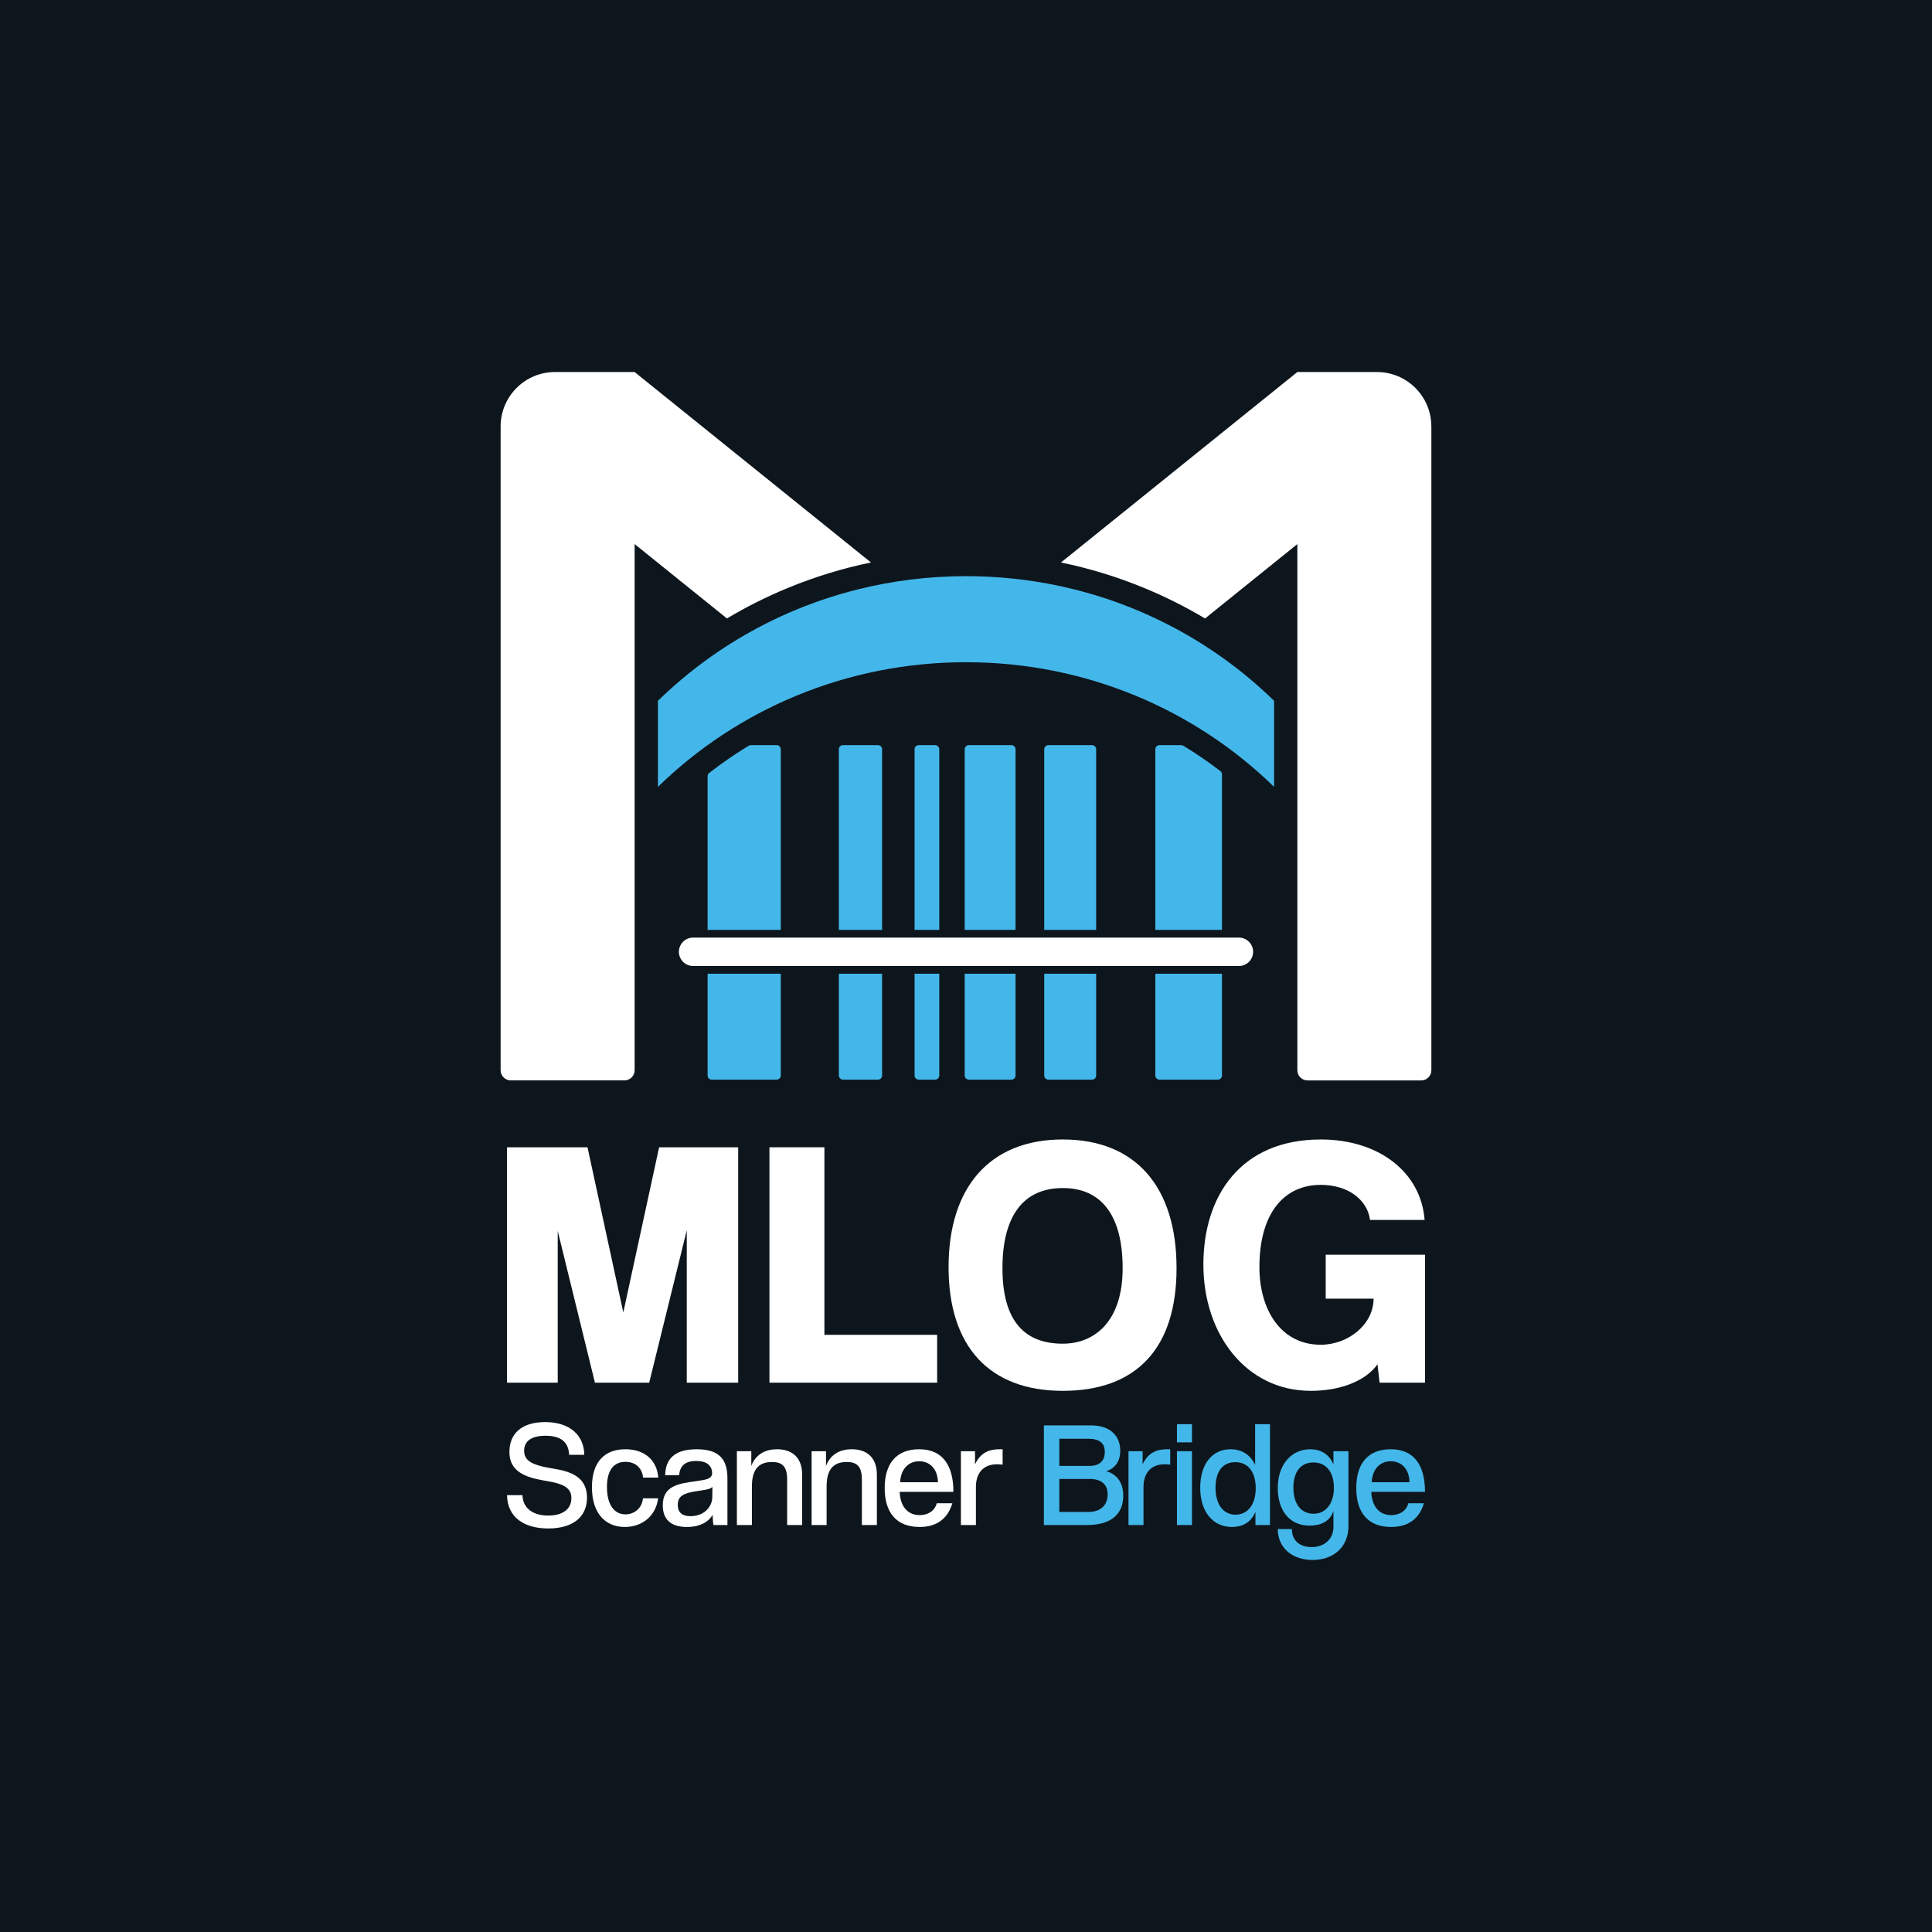
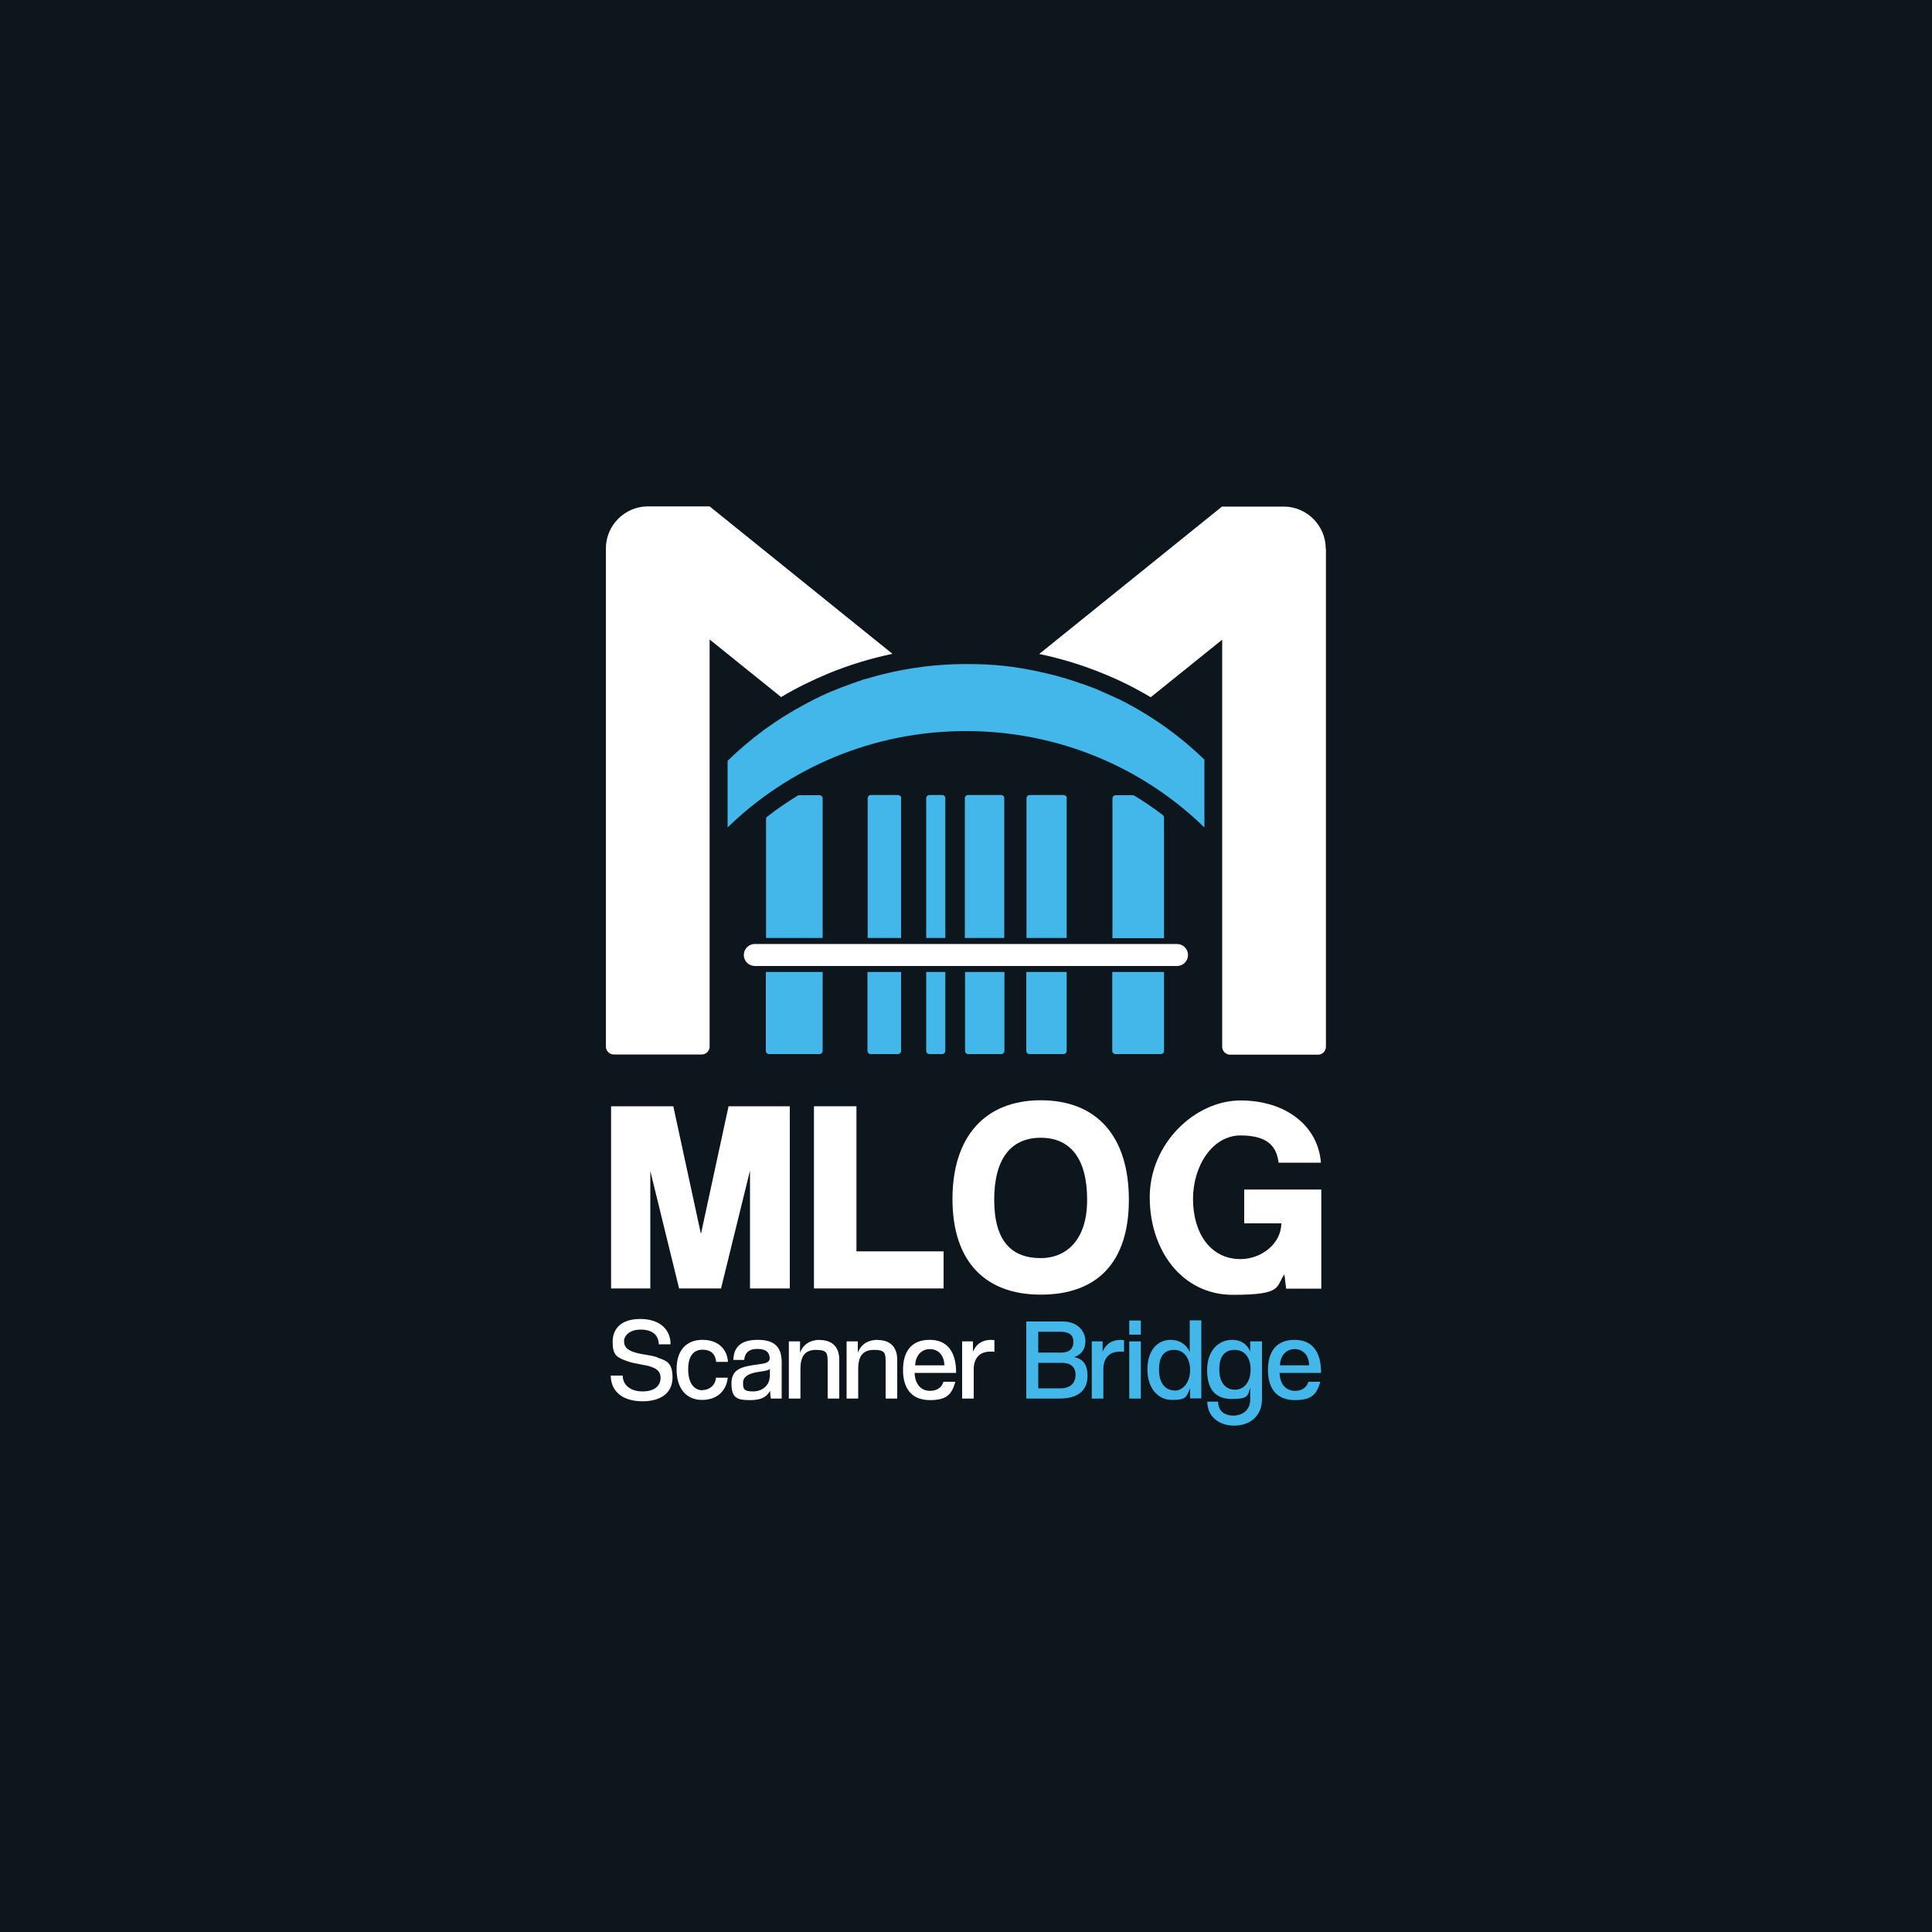
- <svg xmlns="http://www.w3.org/2000/svg" id="Camada_1" data-name="Camada 1" viewBox="0 0 1000 1000">
+ <svg xmlns="http://www.w3.org/2000/svg" id="Camada_1" version="1.1" viewBox="0 0 1000 1000">
  <defs>
    <style>
-       .cls-1 {
-         fill: #44b7ea;
+       .st0 {
+         fill: #0e161d;
      }

-       .cls-2 {
+       .st1 {
        fill: #fff;
      }

-       .cls-3 {
-         fill: #0e161d;
+       .st2 {
+         fill: #44b7ea;
      }
    </style>
  </defs>
-   <rect class="cls-3" x="-1.51" width="1003.01" height="1000" />
+   <rect class="st0" x="-1.5" y="0" width="1003" height="1000" />
  <g>
    <g>
-       <path class="cls-2" d="M450.83,291.13c-14.77,3.04-29.23,7.47-43.28,13.28-10.87,4.5-21.31,9.74-31.29,15.7l-47.78-38.5v272.34c0,2.9-2.35,5.26-5.26,5.26h-58.84c-2.9,0-5.26-2.35-5.26-5.26V220.73c0-15.56,12.61-28.17,28.17-28.17h41.18l122.35,98.58Z" />
-       <path class="cls-2" d="M740.87,220.73v333.23c0,2.9-2.35,5.26-5.26,5.26h-58.84c-2.9,0-5.26-2.35-5.26-5.26v-272.34l-47.78,38.5c-9.98-5.96-20.42-11.2-31.29-15.7-14.04-5.81-28.5-10.24-43.28-13.28l122.35-98.58h41.18c15.56,0,28.17,12.61,28.17,28.17Z" />
-       <path class="cls-1" d="M659.47,362.75v44.54c-40.83-39.87-97.2-64.53-159.46-64.53s-118.64,24.66-159.47,64.53v-44.54c15.29-14.93,32.75-27.73,51.89-37.9.8-.43,1.6-.84,2.41-1.26.72-.37,1.43-.74,2.16-1.1.75-.37,1.5-.75,2.25-1.12.46-.22.93-.45,1.39-.67,2-.97,4.02-1.9,6.06-2.8.54-.24,1.08-.48,1.63-.72.63-.27,1.26-.55,1.89-.81,4.27-1.81,8.61-3.51,13.02-5.06.59-.21,1.18-.42,1.78-.62.87-.3,1.74-.59,2.61-.88.88-.29,1.75-.57,2.63-.85.88-.28,1.76-.56,2.65-.82.88-.27,1.77-.53,2.66-.79,2.66-.77,5.35-1.5,8.05-2.18,18.03-4.54,36.93-6.95,56.41-6.95,16.43,0,32.45,1.72,47.89,4.97.57.12,1.14.25,1.71.37,2.28.5,4.55,1.03,6.8,1.6,2.7.69,5.39,1.41,8.05,2.18.89.26,1.78.53,2.66.79,1.77.54,3.53,1.1,5.27,1.67.88.29,1.74.58,2.61.88.74.25,1.47.51,2.19.77.12.04.23.08.36.13.08.03.16.06.25.09.96.34,1.91.69,2.86,1.05,1.02.38,2.04.77,3.05,1.17.05.02.1.04.15.06.86.33,1.71.67,2.56,1.02.23.09.46.18.69.29.71.29,1.42.58,2.13.88.21.08.41.17.62.26.56.24,1.11.48,1.66.72.53.23,1.07.47,1.6.7.02,0,.04.02.06.03.73.33,1.47.65,2.19.99.97.44,1.94.89,2.91,1.35.73.35,1.46.7,2.18,1.05.39.18.77.37,1.14.56.38.18.76.37,1.14.56,21.04,10.54,40.16,24.21,56.72,40.39Z" />
+       <path class="st1" d="M462,338.4c-11.4,2.4-22.6,5.8-33.5,10.3-8.4,3.5-16.5,7.5-24.2,12.1l-37-29.8v210.7c0,2.2-1.8,4.1-4.1,4.1h-45.5c-2.2,0-4.1-1.8-4.1-4.1v-257.8c0-12,9.8-21.8,21.8-21.8h31.9l94.6,76.3h0Z" />
+       <path class="st1" d="M686.3,284v257.8c0,2.2-1.8,4.1-4.1,4.1h-45.5c-2.2,0-4.1-1.8-4.1-4.1v-210.7l-37,29.8c-7.7-4.6-15.8-8.7-24.2-12.1-10.9-4.5-22-7.9-33.5-10.3l94.6-76.3h31.9c12,0,21.8,9.8,21.8,21.8h0Z" />
+       <path class="st2" d="M623.4,393.8v34.5c-31.6-30.8-75.2-49.9-123.4-49.9s-91.8,19.1-123.4,49.9v-34.5c11.8-11.5,25.3-21.5,40.1-29.3.6-.3,1.2-.6,1.9-1,.6-.3,1.1-.6,1.7-.9.6-.3,1.2-.6,1.7-.9.4-.2.7-.3,1.1-.5,1.5-.8,3.1-1.5,4.7-2.2.4-.2.8-.4,1.3-.6.5-.2,1-.4,1.5-.6,3.3-1.4,6.7-2.7,10.1-3.9.5-.2.9-.3,1.4-.5.7-.2,1.3-.5,2-.7.7-.2,1.4-.4,2-.7s1.4-.4,2.1-.6c.7-.2,1.4-.4,2.1-.6,2.1-.6,4.1-1.2,6.2-1.7,13.9-3.5,28.6-5.4,43.6-5.4s25.1,1.3,37,3.8c.4,0,.9.2,1.3.3,1.8.4,3.5.8,5.3,1.2,2.1.5,4.2,1.1,6.2,1.7.7.2,1.4.4,2.1.6,1.4.4,2.7.9,4.1,1.3.7.2,1.3.4,2,.7.6.2,1.1.4,1.7.6,0,0,.2,0,.3.1,0,0,.1,0,.2,0,.7.3,1.5.5,2.2.8.8.3,1.6.6,2.4.9,0,0,0,0,.1,0,.7.3,1.3.5,2,.8.2,0,.4.1.5.2.5.2,1.1.4,1.6.7.2,0,.3.1.5.2.4.2.9.4,1.3.6.4.2.8.4,1.2.5,0,0,0,0,0,0,.6.3,1.1.5,1.7.8.8.3,1.5.7,2.3,1,.6.3,1.1.5,1.7.8.3.1.6.3.9.4.3.1.6.3.9.4,16.3,8.2,31.1,18.7,43.9,31.2h0Z" />
      <g>
-         <path class="cls-1" d="M404.13,387.82v93.48h-37.88v-79.51c0-.67.3-1.29.82-1.7,6.56-5.11,13.39-9.81,20.45-14.1.33-.2.72-.31,1.12-.31h13.35c1.19,0,2.14.96,2.14,2.14Z" />
-         <path class="cls-1" d="M366.25,504h37.88v52.68c0,1.18-.95,2.14-2.14,2.14h-33.6c-1.18,0-2.14-.96-2.14-2.14v-52.68Z" />
-         <path class="cls-1" d="M632.5,400.82v80.48h-34.5v-93.48c0-1.18.96-2.14,2.14-2.14h11.23c.39,0,.78.11,1.12.31,6.6,4.01,13,8.39,19.17,13.12.53.41.84,1.04.84,1.71Z" />
-         <path class="cls-1" d="M598,504h34.5v52.68c0,1.18-.96,2.14-2.14,2.14h-30.22c-1.18,0-2.14-.96-2.14-2.14v-52.68Z" />
-         <path class="cls-1" d="M567.37,387.82v93.48h-26.88v-93.48c0-1.18.96-2.14,2.14-2.14h22.6c1.18,0,2.14.96,2.14,2.14Z" />
-         <path class="cls-1" d="M540.49,504h26.88v52.68c0,1.18-.96,2.14-2.14,2.14h-22.6c-1.18,0-2.14-.96-2.14-2.14v-52.68Z" />
-         <path class="cls-1" d="M525.64,387.82v93.48h-26.32v-93.48c0-1.18.96-2.14,2.14-2.14h22.05c1.18,0,2.13.96,2.13,2.14Z" />
-         <path class="cls-1" d="M499.32,504h26.32v52.68c0,1.18-.95,2.14-2.13,2.14h-22.05c-1.18,0-2.14-.96-2.14-2.14v-52.68Z" />
-         <path class="cls-1" d="M456.57,387.82v93.48h-22.38v-93.48c0-1.18.96-2.14,2.14-2.14h18.1c1.18,0,2.14.96,2.14,2.14Z" />
-         <path class="cls-1" d="M434.19,504h22.38v52.68c0,1.18-.96,2.14-2.14,2.14h-18.1c-1.18,0-2.14-.96-2.14-2.14v-52.68Z" />
-         <path class="cls-1" d="M486.17,387.82v93.48h-12.79v-93.48c0-1.18.96-2.14,2.14-2.14h8.52c1.18,0,2.13.96,2.13,2.14Z" />
-         <path class="cls-1" d="M473.38,504h12.79v52.68c0,1.18-.95,2.14-2.13,2.14h-8.52c-1.18,0-2.14-.96-2.14-2.14v-52.68Z" />
+         <path class="st2" d="M425.8,413.2v72.3h-29.3v-61.5c0-.5.2-1,.6-1.3,5.1-4,10.4-7.6,15.8-10.9.3-.2.6-.2.9-.2h10.3c.9,0,1.7.7,1.7,1.7h0Z" />
+         <path class="st2" d="M396.5,503.1h29.3v40.8c0,.9-.7,1.7-1.7,1.7h-26c-.9,0-1.7-.7-1.7-1.7v-40.8h0Z" />
+         <path class="st2" d="M602.5,423.3v62.3h-26.7v-72.3c0-.9.7-1.7,1.7-1.7h8.7c.3,0,.6,0,.9.2,5.1,3.1,10.1,6.5,14.8,10.1.4.3.6.8.6,1.3h0Z" />
+         <path class="st2" d="M575.8,503.1h26.7v40.8c0,.9-.7,1.7-1.7,1.7h-23.4c-.9,0-1.7-.7-1.7-1.7v-40.8Z" />
+         <path class="st2" d="M552.1,413.2v72.3h-20.8v-72.3c0-.9.7-1.7,1.7-1.7h17.5c.9,0,1.7.7,1.7,1.7Z" />
+         <path class="st2" d="M531.3,503.1h20.8v40.8c0,.9-.7,1.7-1.7,1.7h-17.5c-.9,0-1.7-.7-1.7-1.7v-40.8Z" />
+         <path class="st2" d="M519.8,413.2v72.3h-20.4v-72.3c0-.9.7-1.7,1.7-1.7h17.1c.9,0,1.6.7,1.6,1.7Z" />
+         <path class="st2" d="M499.5,503.1h20.4v40.8c0,.9-.7,1.7-1.6,1.7h-17.1c-.9,0-1.7-.7-1.7-1.7v-40.8Z" />
+         <path class="st2" d="M466.4,413.2v72.3h-17.3v-72.3c0-.9.7-1.7,1.7-1.7h14c.9,0,1.7.7,1.7,1.7h0Z" />
+         <path class="st2" d="M449.1,503.1h17.3v40.8c0,.9-.7,1.7-1.7,1.7h-14c-.9,0-1.7-.7-1.7-1.7v-40.8h0Z" />
+         <path class="st2" d="M489.3,413.2v72.3h-9.9v-72.3c0-.9.7-1.7,1.7-1.7h6.6c.9,0,1.6.7,1.6,1.7Z" />
+         <path class="st2" d="M479.4,503.1h9.9v40.8c0,.9-.7,1.7-1.6,1.7h-6.6c-.9,0-1.7-.7-1.7-1.7v-40.8Z" />
      </g>
-       <rect class="cls-2" x="351.4" y="485.3" width="297.21" height="14.7" rx="7.35" ry="7.35" />
+       <path class="st1" d="M390.7,488.6h218.5c3.1,0,5.7,2.5,5.7,5.7h0c0,3.1-2.5,5.7-5.7,5.7h-218.5c-3.1,0-5.7-2.5-5.7-5.7h0c0-3.1,2.5-5.7,5.7-5.7Z" />
    </g>
    <g>
      <g>
-         <path class="cls-2" d="M341.16,593.83l-18.54,85.51-18.53-85.51h-41.66v121.85h26.25v-78.54l19.26,78.54h28.08l19.45-78.91v78.91h26.61v-121.85h-40.92Z" />
-         <path class="cls-2" d="M426.71,690.91v-97.08h-28.45v121.85h86.8v-24.77h-58.35Z" />
-         <path class="cls-2" d="M550.07,589.79c-37.8,0-59.09,24.78-59.09,66.07s21.29,64.04,59.09,64.04,58.91-21.65,58.91-63.49-20.92-66.62-58.91-66.62ZM550.07,695.49c-19.63,0-31.2-11.56-31.2-39.08s11.2-41.48,31.2-41.48,31.01,14.13,31.01,41.48-14.31,39.08-31.01,39.08Z" />
-         <path class="cls-2" d="M686.18,649.43v22.76h24.78c0,13.39-13.21,23.85-27.34,23.85-20.56,0-31.75-17.98-31.75-40.18,0-28.26,13.03-42.58,31.75-42.58,14.31,0,24.22,7.89,25.5,18.17h28.26c-1.83-24.41-23.3-41.66-53.76-41.66-41.11,0-60.75,28.81-60.75,64.78s22.02,65.33,55.61,65.33c15.6,0,28.62-5.32,34.5-13.76l1.1,9.54h23.49v-66.25h-51.39Z" />
+         <path class="st1" d="M377.1,572.6l-14.3,66.1-14.3-66.1h-32.2v94.3h20.3v-60.8l14.9,60.8h21.7l15-61v61h20.6v-94.3h-31.7Z" />
+         <path class="st1" d="M443.3,647.7v-75.1h-22v94.3h67.1v-19.2h-45.1Z" />
+         <path class="st1" d="M538.7,569.5c-29.2,0-45.7,19.2-45.7,51.1s16.5,49.5,45.7,49.5,45.6-16.7,45.6-49.1-16.2-51.5-45.6-51.5ZM538.7,651.2c-15.2,0-24.1-8.9-24.1-30.2s8.7-32.1,24.1-32.1,24,10.9,24,32.1-11.1,30.2-24,30.2Z" />
+         <path class="st1" d="M644,615.6v17.6h19.2c0,10.4-10.2,18.5-21.1,18.5-15.9,0-24.6-13.9-24.6-31.1s10.1-32.9,24.6-32.9,18.7,6.1,19.7,14.1h21.9c-1.4-18.9-18-32.2-41.6-32.2s-47,22.3-47,50.1,17,50.5,43,50.5,22.1-4.1,26.7-10.6l.9,7.4h18.2v-51.3h-39.8,0Z" />
      </g>
      <g>
-         <path class="cls-2" d="M293.73,761.86c-5.9-2.02-11.96-1.87-17.39-4.2-3.03-1.32-5.05-3.1-5.05-6.76,0-4.89,3.65-7.76,11.1-7.76,7.92,0,11.89,3.26,12.2,9.86h7.84c-.16-10.33-7.69-16.93-20.27-16.93s-18.48,6.37-18.48,15.38c0,6.37,3.02,10.33,9.63,12.81,6.05,2.26,12.11,2.18,17,4.12,3.97,1.55,5.44,3.8,5.44,7.07,0,5.67-4.5,9.01-11.96,9.01-7.92,0-13.2-3.81-13.36-10.57h-8c.24,11.65,9.01,17.24,21.36,17.24s20.04-5.66,20.04-15.92c0-7.76-4.43-11.41-10.1-13.35Z" />
-         <path class="cls-2" d="M323.71,783.83c-5.52,0-9.55-4.66-9.55-14.13s4.11-13.05,9.55-13.05c4.74,0,8.54,2.64,9.16,8.16h7.85c-.7-9.24-7.3-14.68-17.01-14.68-10.25,0-17.32,5.98-17.32,19.65s7.07,20.58,17.01,20.58c9.24,0,16.15-5.98,17.24-14.84h-7.84c-.55,5.44-4.74,8.31-9.09,8.31Z" />
-         <path class="cls-2" d="M360.6,750.13c-11.96,0-16.16,5.51-16.31,13.43h7.22c.39-4.5,2.8-7.37,8.78-7.37,5.59,0,8.31,2.4,8.31,6.52-.31,2.8-2.95,3.18-8.47,3.96-9.16,1.24-17.08,2.49-17.08,12.5,0,7.07,3.96,11.19,12.5,11.19,6.99,0,11.26-2.8,13.28-6.21.08.93.23,4.5.47,5.2h7.22v-24.15c0-9.63-4.04-15.07-15.92-15.07ZM368.68,775.14c-.24,5.43-4.82,9.63-11.27,9.63-4.42,0-6.6-2.02-6.6-5.83,0-4.74,3.26-6.06,9.4-7.07,4.12-.62,7.38-.93,8.54-2.25l-.07,5.52Z" />
-         <path class="cls-2" d="M402.22,750.13c-6.21,0-11.1,2.72-13.35,8.62v-7.61h-7.46v38.21h7.77v-19.81c0-7.92,2.64-12.81,10.4-12.81,5.21,0,7.85,2.17,7.85,9.09v23.53h7.76v-26.02c0-9.16-5.43-13.2-12.97-13.2Z" />
-         <path class="cls-2" d="M440.9,750.13c-6.21,0-11.11,2.72-13.36,8.62v-7.61h-7.45v38.21h7.76v-19.81c0-7.92,2.64-12.81,10.41-12.81,5.2,0,7.84,2.17,7.84,9.09v23.53h7.77v-26.02c0-9.16-5.44-13.2-12.97-13.2Z" />
-         <path class="cls-2" d="M476,784.22c-6.13,0-10.02-4.42-10.33-12.04h27.81c0-14.21-5.98-22.05-17.71-22.05s-17.86,7.3-17.86,20.11,6.21,20.12,18.09,20.12c9.09,0,14.6-4.51,16.93-12.27h-8.07c-1.01,3.88-4.43,6.13-8.86,6.13ZM475.77,756.34c5.44,0,9.55,3.88,9.71,10.87h-19.57c.31-6.75,4.27-10.87,9.86-10.87Z" />
-         <path class="cls-2" d="M517.24,750.13c-4.66,0-9.55,1.32-12.58,7.84v-6.83h-7.3v38.21h7.77v-19.65c0-6.99,3.57-11.8,11.02-11.8,1.01,0,1.95.07,2.8.23v-8h-1.71Z" />
-         <path class="cls-1" d="M572.61,761.47c3.65-1.09,7.23-4.27,7.23-10.57,0-7.53-5.05-13.12-15.15-13.12h-24.38v51.57h22.28c12.66,0,18.8-5.75,18.8-15.15,0-8.15-4.58-11.49-8.78-12.73ZM548.3,744.69h14.92c6.13,0,8.62,2.41,8.62,6.91s-2.72,7.15-7.92,7.15h-15.62v-14.06ZM563.22,782.59h-14.92v-17.08h15.77c5.59,0,9.24,2.48,9.24,8s-3.49,9.08-10.09,9.08Z" />
-         <path class="cls-1" d="M603.99,750.13c-4.66,0-9.55,1.32-12.58,7.84v-6.83h-7.3v38.21h7.76v-19.65c0-6.99,3.58-11.8,11.03-11.8,1.01,0,1.94.07,2.8.23v-8h-1.71Z" />
-         <path class="cls-1" d="M609.19,751.14v38.21h7.77v-38.21h-7.77ZM609.19,737.16v9.4h7.77v-9.4h-7.77Z" />
-         <path class="cls-1" d="M649.65,737.16v21.12c-2.64-5.74-7.37-8.15-12.73-8.15-9.56,0-15.69,7.77-15.69,19.88,0,12.89,6.91,20.35,16.46,20.35,4.9,0,9.71-1.94,12.12-7.85v6.84h7.53v-52.19h-7.69ZM639.48,783.99c-6.06,0-10.33-4.97-10.33-13.98,0-8.31,3.65-13.2,10.25-13.2,7.15,0,10.56,5.74,10.56,13.51,0,9.01-4.58,13.67-10.48,13.67Z" />
-         <path class="cls-1" d="M690.19,751.14v6.91c-2.33-5.75-6.99-7.92-12.03-7.92-9.4,0-16.78,7.53-16.78,20.11,0,10.64,5.28,19.42,16.54,19.42,5.59,0,10.56-2.17,12.27-7.61v8.31c0,6.52-4.97,10.41-11.26,10.41s-10.25-3.42-10.25-9.32h-7.3c0,9.86,7.69,15.99,18.02,15.99s18.56-6.21,18.56-17.7v-38.6h-7.77ZM679.94,783.52c-6.13,0-10.48-4.58-10.48-13.51,0-8.39,3.88-13.05,10.4-13.05s10.57,4.9,10.57,13.13-4.28,13.43-10.49,13.43Z" />
-         <path class="cls-1" d="M720.09,784.22c-6.13,0-10.02-4.42-10.33-12.04h27.81c0-14.21-5.98-22.05-17.71-22.05s-17.86,7.3-17.86,20.11,6.21,20.12,18.09,20.12c9.09,0,14.6-4.51,16.93-12.27h-8.07c-1.01,3.88-4.43,6.13-8.86,6.13ZM719.86,756.34c5.44,0,9.55,3.88,9.71,10.87h-19.57c.31-6.75,4.27-10.87,9.86-10.87Z" />
+         <path class="st1" d="M340.4,702.6c-4.6-1.6-9.3-1.4-13.5-3.2-2.3-1-3.9-2.4-3.9-5.2s2.8-6,8.6-6,9.2,2.5,9.4,7.6h6.1c-.1-8-5.9-13.1-15.7-13.1s-14.3,4.9-14.3,11.9,2.3,8,7.4,9.9c4.7,1.7,9.4,1.7,13.2,3.2,3.1,1.2,4.2,2.9,4.2,5.5,0,4.4-3.5,7-9.3,7s-10.2-2.9-10.3-8.2h-6.2c.2,9,7,13.3,16.5,13.3s15.5-4.4,15.5-12.3-3.4-8.8-7.8-10.3h0Z" />
+         <path class="st1" d="M363.6,719.6c-4.3,0-7.4-3.6-7.4-10.9s3.2-10.1,7.4-10.1,6.6,2,7.1,6.3h6.1c-.5-7.1-5.6-11.4-13.2-11.4s-13.4,4.6-13.4,15.2,5.5,15.9,13.2,15.9,12.5-4.6,13.3-11.5h-6.1c-.4,4.2-3.7,6.4-7,6.4Z" />
+         <path class="st1" d="M392.2,693.5c-9.3,0-12.5,4.3-12.6,10.4h5.6c.3-3.5,2.2-5.7,6.8-5.7s6.4,1.9,6.4,5c-.2,2.2-2.3,2.5-6.6,3.1-7.1,1-13.2,1.9-13.2,9.7s3.1,8.7,9.7,8.7,8.7-2.2,10.3-4.8c0,.7.2,3.5.4,4h5.6v-18.7c0-7.4-3.1-11.7-12.3-11.7ZM398.4,712.8c-.2,4.2-3.7,7.4-8.7,7.4s-5.1-1.6-5.1-4.5,2.5-4.7,7.3-5.5c3.2-.5,5.7-.7,6.6-1.7v4.3Z" />
+         <path class="st1" d="M424.4,693.5c-4.8,0-8.6,2.1-10.3,6.7v-5.9h-5.8v29.6h6v-15.3c0-6.1,2-9.9,8-9.9s6.1,1.7,6.1,7v18.2h6v-20.1c0-7.1-4.2-10.2-10-10.2h0Z" />
+         <path class="st1" d="M454.3,693.5c-4.8,0-8.6,2.1-10.3,6.7v-5.9h-5.8v29.6h6v-15.3c0-6.1,2-9.9,8.1-9.9s6.1,1.7,6.1,7v18.2h6v-20.1c0-7.1-4.2-10.2-10-10.2h0Z" />
+         <path class="st1" d="M481.4,719.9c-4.7,0-7.8-3.4-8-9.3h21.5c0-11-4.6-17.1-13.7-17.1s-13.8,5.6-13.8,15.6,4.8,15.6,14,15.6,11.3-3.5,13.1-9.5h-6.2c-.8,3-3.4,4.7-6.9,4.7h0ZM481.3,698.3c4.2,0,7.4,3,7.5,8.4h-15.1c.2-5.2,3.3-8.4,7.6-8.4h0Z" />
+         <path class="st1" d="M513.3,693.5c-3.6,0-7.4,1-9.7,6.1v-5.3h-5.6v29.6h6v-15.2c0-5.4,2.8-9.1,8.5-9.1s1.5,0,2.2.2v-6.2h-1.3Z" />
+         <path class="st2" d="M556.2,702.3c2.8-.8,5.6-3.3,5.6-8.2s-3.9-10.1-11.7-10.1h-18.9v39.9h17.2c9.8,0,14.5-4.4,14.5-11.7s-3.5-8.9-6.8-9.8h0ZM537.4,689.3h11.5c4.7,0,6.7,1.9,6.7,5.3s-2.1,5.5-6.1,5.5h-12.1v-10.9ZM548.9,718.6h-11.5v-13.2h12.2c4.3,0,7.1,1.9,7.1,6.2s-2.7,7-7.8,7Z" />
+         <path class="st2" d="M580.4,693.5c-3.6,0-7.4,1-9.7,6.1v-5.3h-5.6v29.6h6v-15.2c0-5.4,2.8-9.1,8.5-9.1s1.5,0,2.2.2v-6.2h-1.3Z" />
+         <path class="st2" d="M584.5,694.3v29.6h6v-29.6h-6ZM584.5,683.5v7.3h6v-7.3h-6Z" />
+         <path class="st2" d="M615.8,683.5v16.3c-2-4.4-5.7-6.3-9.8-6.3-7.4,0-12.1,6-12.1,15.4s5.3,15.7,12.7,15.7,7.5-1.5,9.4-6.1v5.3h5.8v-40.4h-5.9ZM607.9,719.7c-4.7,0-8-3.8-8-10.8s2.8-10.2,7.9-10.2,8.2,4.4,8.2,10.5-3.5,10.6-8.1,10.6Z" />
+         <path class="st2" d="M647.1,694.3v5.3c-1.8-4.4-5.4-6.1-9.3-6.1-7.3,0-13,5.8-13,15.6s4.1,15,12.8,15,8.2-1.7,9.5-5.9v6.4c0,5-3.8,8.1-8.7,8.1s-7.9-2.6-7.9-7.2h-5.6c0,7.6,5.9,12.4,13.9,12.4s14.4-4.8,14.4-13.7v-29.9h-6,0ZM639.2,719.3c-4.7,0-8.1-3.5-8.1-10.5s3-10.1,8-10.1,8.2,3.8,8.2,10.2-3.3,10.4-8.1,10.4h0Z" />
+         <path class="st2" d="M670.3,719.9c-4.7,0-7.8-3.4-8-9.3h21.5c0-11-4.6-17.1-13.7-17.1s-13.8,5.6-13.8,15.6,4.8,15.6,14,15.6,11.3-3.5,13.1-9.5h-6.2c-.8,3-3.4,4.7-6.9,4.7ZM670.1,698.3c4.2,0,7.4,3,7.5,8.4h-15.1c.2-5.2,3.3-8.4,7.6-8.4Z" />
      </g>
    </g>
  </g>
</svg>
